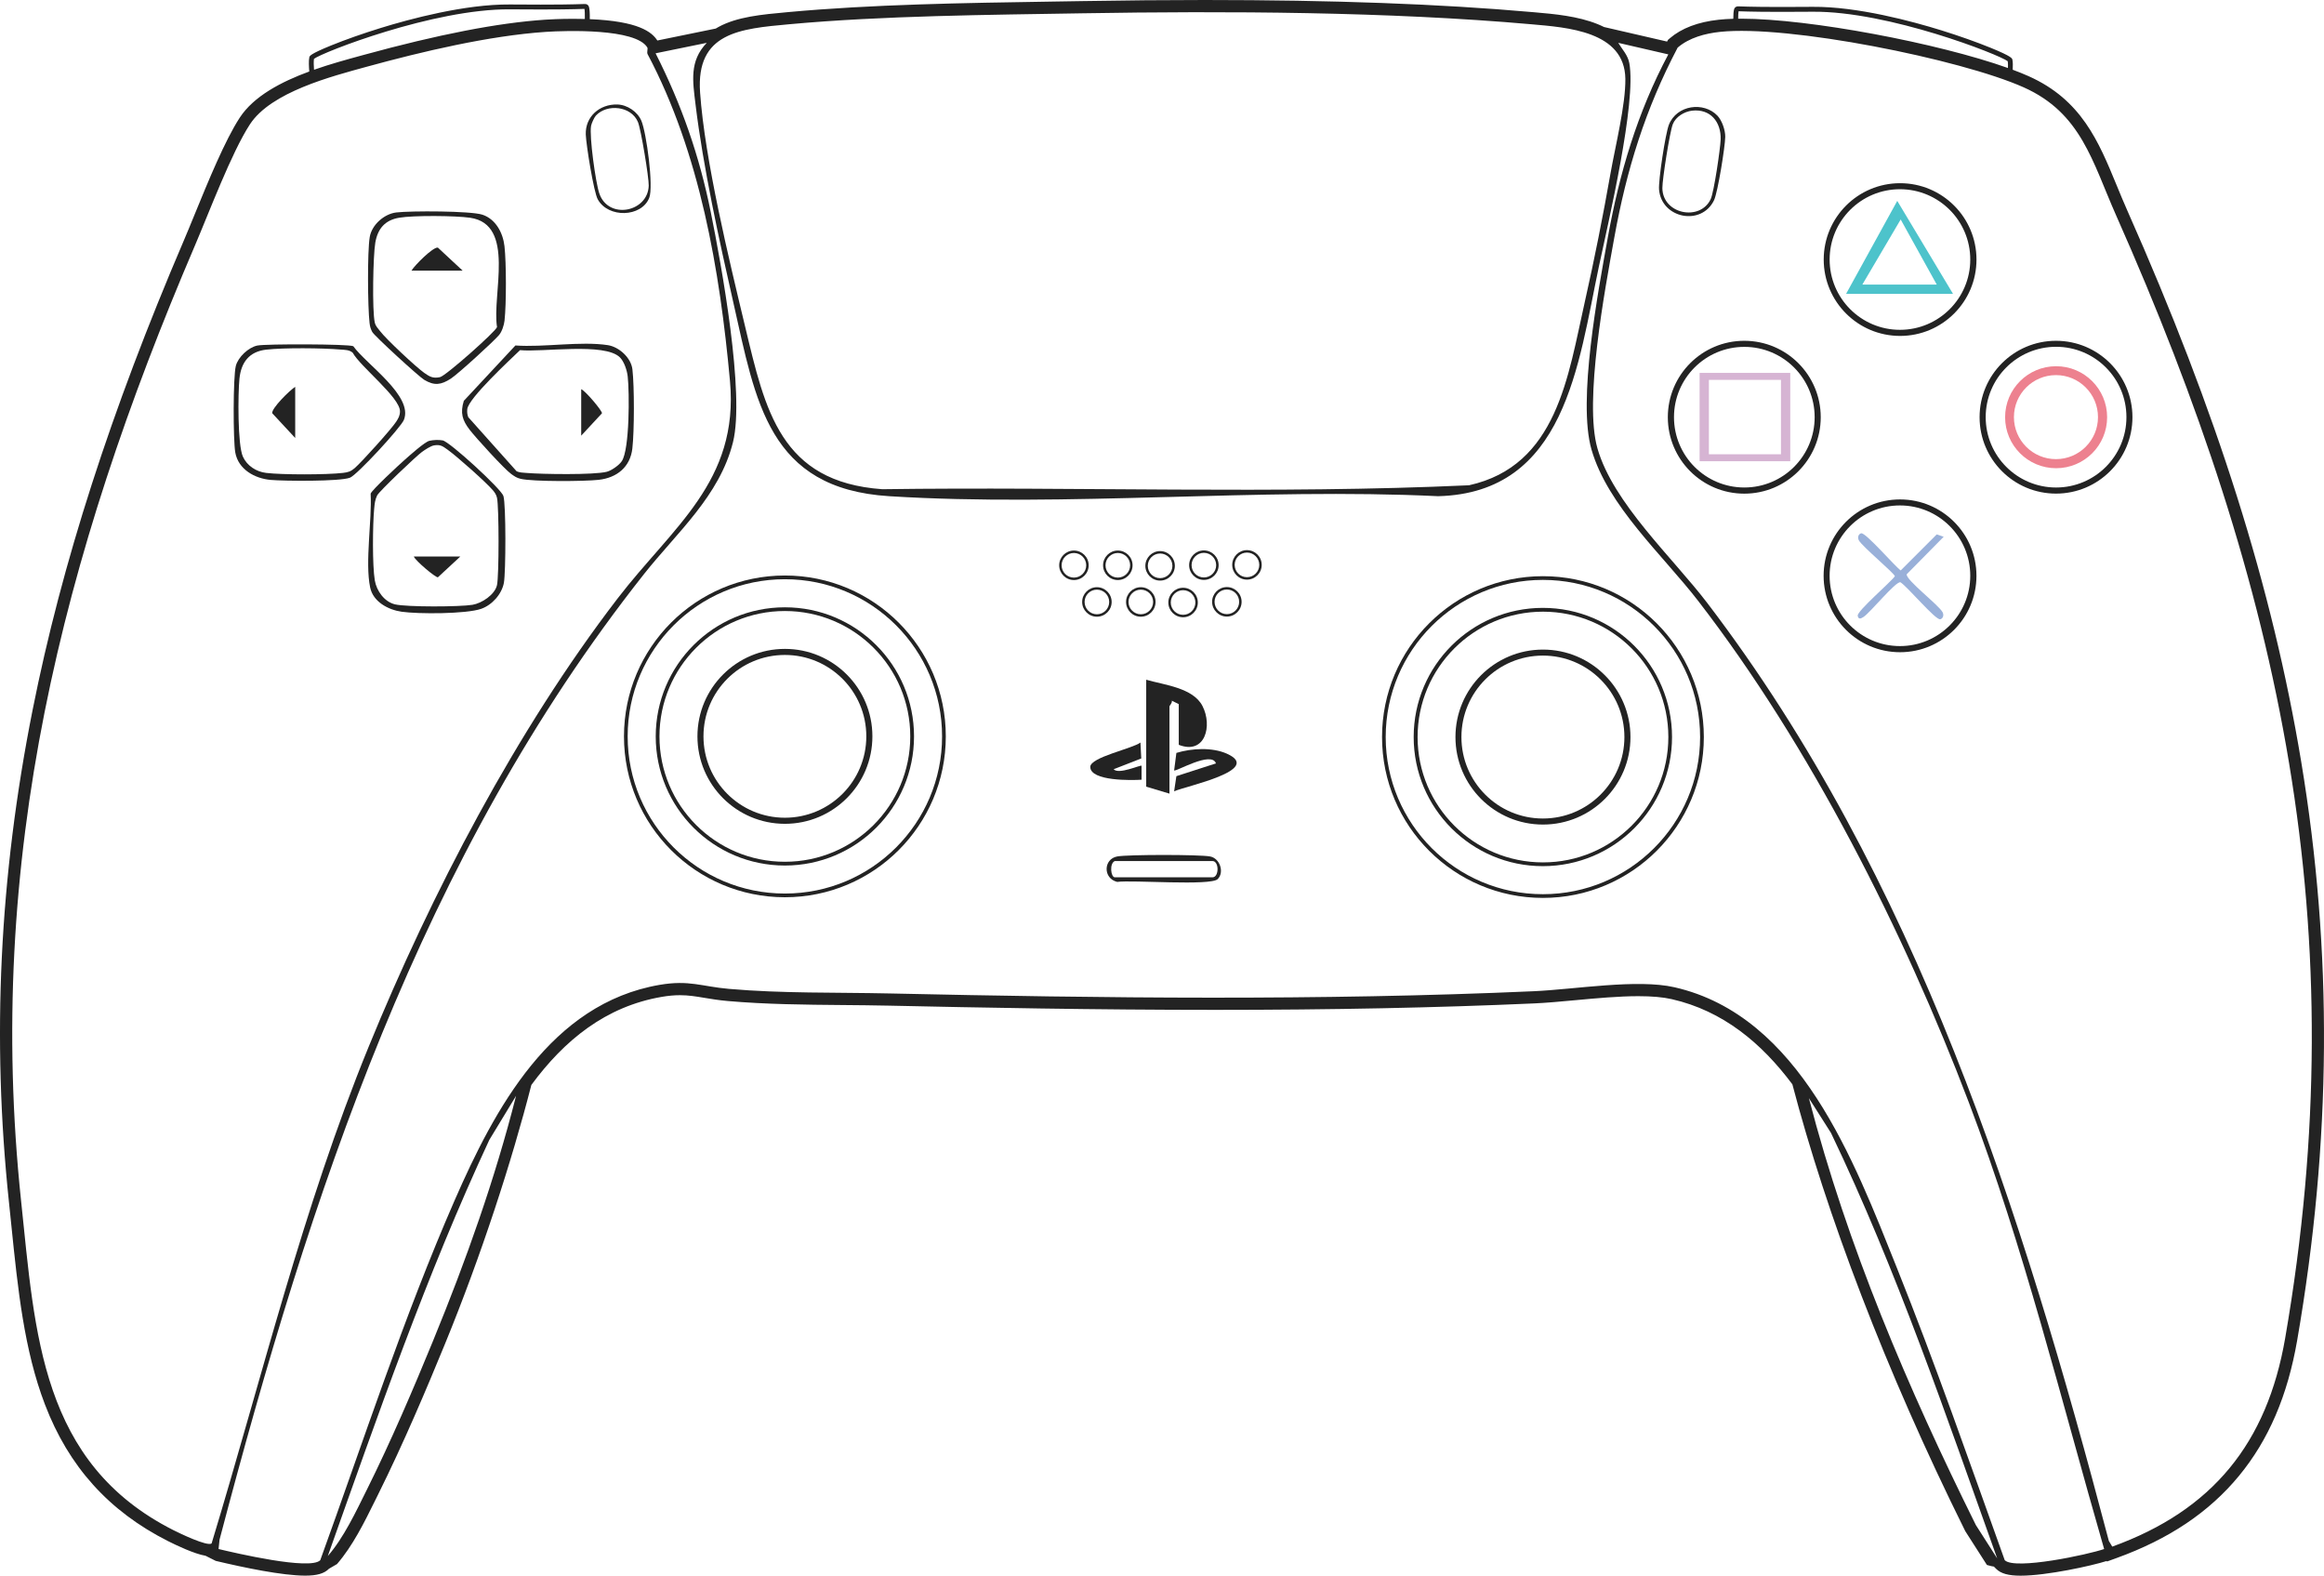
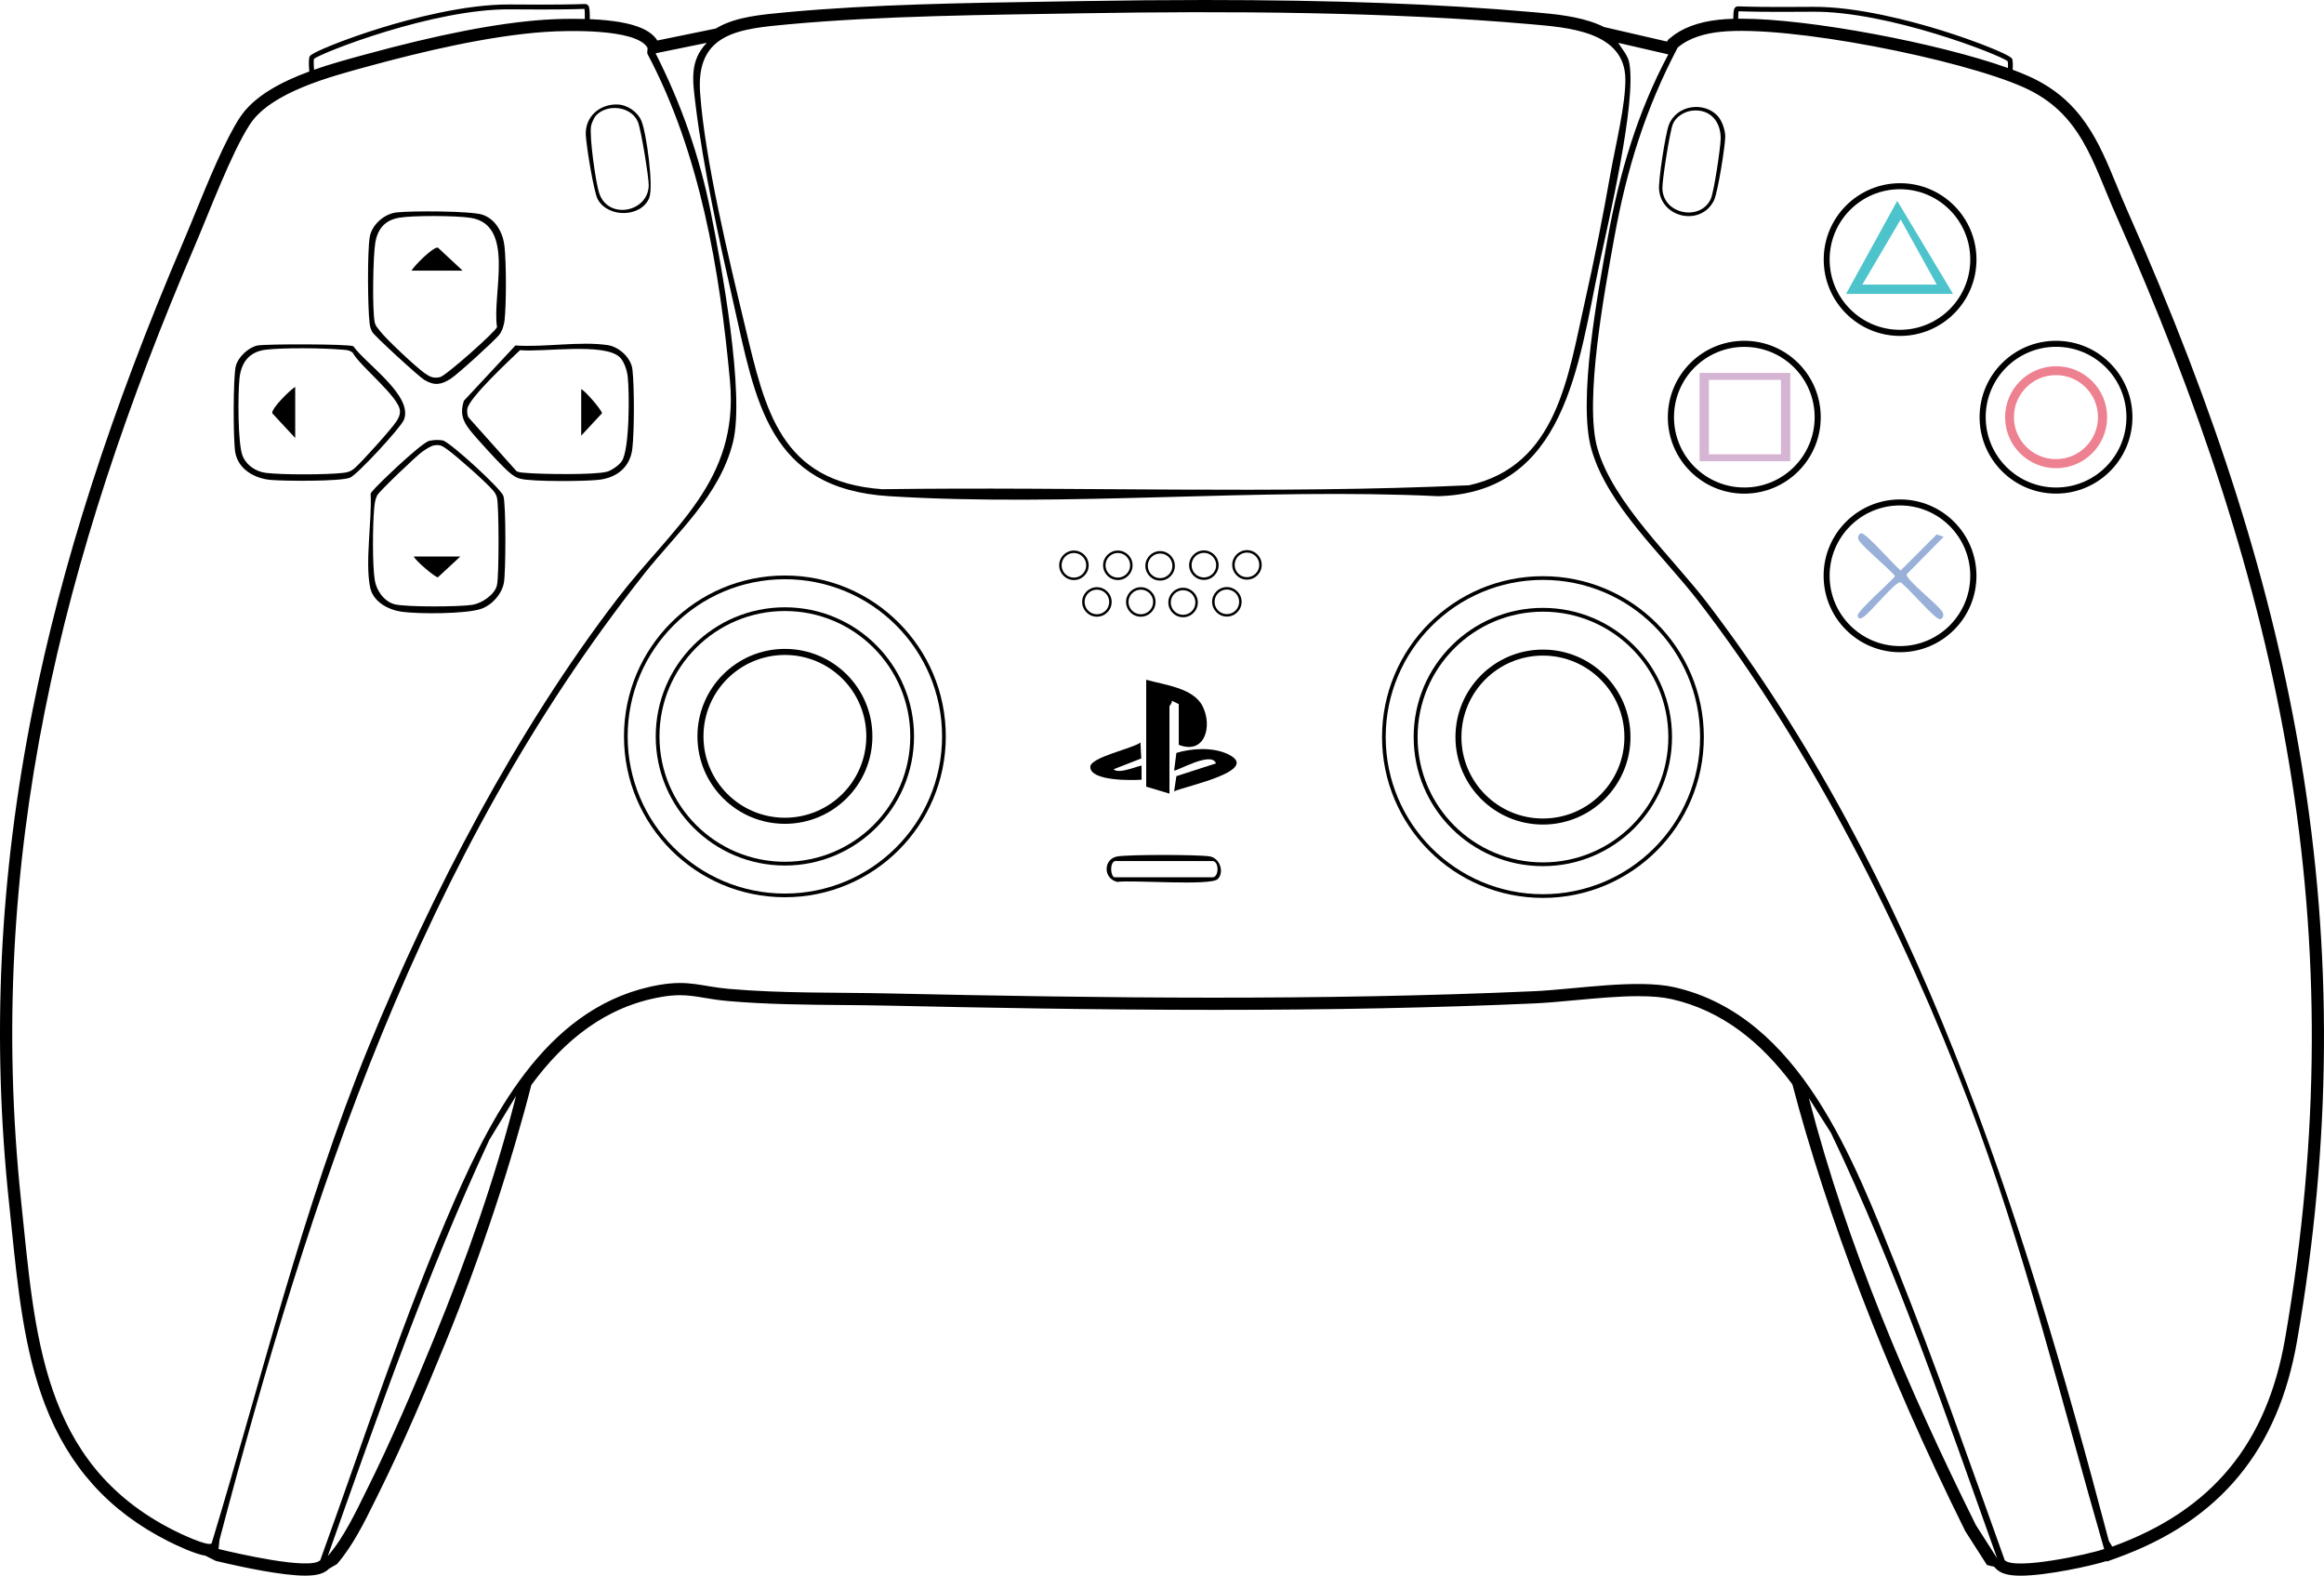
<svg xmlns="http://www.w3.org/2000/svg" fill="currentColor" id="Layer_2" viewBox="0 0 1905.29 1291.53">
  <defs>
    <style>
-             .cls-1{fill:#4dc3cb;}.cls-2{fill:#232323;}.cls-3{fill:#99b0d9;}.cls-4{fill:#ed818f;}.cls-5{fill:#d6b4d3;}</style>
+             .cls-1{fill:#4dc3cb;}.cls-3{fill:#99b0d9;}.cls-4{fill:#ed818f;}.cls-5{fill:#d6b4d3;}</style>
  </defs>
  <g id="PS5">
    <g id="Layer_12">
      <path class="cls-2" d="M223.18,338.71l18.84,20.29v-41.92c-4.27,2.57-19.55,17.64-18.84,21.63Z" />
      <path class="cls-2" d="M935.9,639.09l-.02-11.43c-.78-.88-18.81,7.49-22.88,2.85l22.64-8.83-.67-13.06c-6.35,4.97-41.1,11.98-41.12,19.96-.02,11.84,34.28,11.05,42.06,10.51Z" />
      <path class="cls-2" d="M305.17,272.07c1.65,3.2,38.23,36.65,42.65,39.28,8.29,4.93,13.76,4.2,21.83-1.02,5.77-3.73,34.87-30.25,39.51-35.75,2.37-2.82,4.05-8.04,4.47-11.75,1.53-13.64,1.49-47.36-.04-61.02-1.23-10.92-7.12-22.15-18.02-25.81-9.56-3.2-59.03-3.26-70.67-1.86-10.05,1.21-20.12,10.21-21.78,20.15-2.02,12.1-1.67,57.59-.14,70.44.36,3.05.79,4.61,2.19,7.34ZM307.69,198.85c1.98-11.37,7.88-18.43,19.62-20.4,11.77-1.98,46.09-1.71,58.14.04,37.56,5.45,17.72,63.02,22.03,89.61-1.09,3.66-42.01,40.03-46.75,41.03-5.82,1.23-8.43-.37-12.91-3.49-6.52-4.54-31.6-27.99-36.25-34.26-1.76-2.37-3.6-3.9-4.33-7.11-2.19-9.72-1.4-54.8.45-65.43Z" />
      <path class="cls-2" d="M992.07,702c-8.7-1.63-67.43-1.62-76.15,0-11.38,2.11-11.76,18.06,0,20.86,12.48-1.73,76.69,3.43,82.41-2.31,5.58-5.59,1.81-17.04-6.26-18.55ZM994.03,719.1h-80.06c-3.3,0-4.63-11.44,0-13.34h80.06c5.54,0,5.54,13.34,0,13.34Z" />
      <path class="cls-2" d="M985.83,578.68c-7.73-15.01-31.47-17.26-46.13-21.53v87.64l19.06,5.72v-71.45c0-.75,2.48-2.88,1.93-4.75l5.7,2.85v33.34c21.61,8.44,27.83-15.54,19.44-31.82Z" />
      <path class="cls-2" d="M643.48,471.72c-72.86,0-131.92,59.04-131.92,131.86s59.06,131.86,131.92,131.86,131.92-59.04,131.92-131.86-59.06-131.86-131.92-131.86ZM643.46,732.41c-71.18,0-128.89-57.68-128.89-128.82s57.7-128.82,128.89-128.82,128.89,57.68,128.89,128.82-57.7,128.82-128.89,128.82Z" />
      <path class="cls-2" d="M289.64,283.77c-4.08-1.85-71.68-1.97-78.64-.55-7.31,1.49-15.79,9.5-17.65,16.65-2.32,8.92-2.25,61.18-.45,71.07,2.52,13.87,15.96,21.27,29.03,22.43,10.97.98,56.9,1.37,65.03-1.84,5.88-2.32,41.66-41.12,44.17-47.38,7.9-19.62-30.94-45.6-41.49-60.38ZM324.85,345.58c-3.88,6.07-28.5,33.36-34.18,38.22-3.16,2.7-5.47,3.35-9.53,3.82-13.41,1.56-49.65,1.61-62.99,0-8.18-.99-15.68-5.9-19.03-13.37-4.39-9.78-4.05-51.56-2.82-63.81,1.35-13.49,8.08-22.26,21.9-23.84,14.63-1.67,46.1-1.36,61.08-.08,3.45.29,7.02.15,9.86,2.55,6.17,11.38,38.77,36.7,38.77,48.02,0,3.55-1.25,5.67-3.06,8.49Z" />
      <path class="cls-2" d="M643.47,497.78c-58.47,0-105.88,47.38-105.88,105.83s47.4,105.83,105.88,105.83,105.88-47.38,105.88-105.83-47.4-105.83-105.88-105.83ZM643.46,706.36c-56.78,0-102.81-46.01-102.81-102.76s46.03-102.77,102.81-102.77,102.81,46.01,102.81,102.77-46.03,102.76-102.81,102.76Z" />
      <path class="cls-2" d="M643.5,531.87c-39.61,0-71.72,32.1-71.72,71.69s32.11,71.69,71.72,71.69,71.72-32.1,71.72-71.69-32.11-71.69-71.72-71.69ZM643.48,670.26c-36.86,0-66.75-29.87-66.75-66.71s29.88-66.71,66.75-66.71,66.75,29.87,66.75,66.71-29.88,66.71-66.75,66.71Z" />
      <path class="cls-2" d="M359,473.19l18.37-17.02h-38.12c1.44,3.57,17.87,17.35,19.76,17.02Z" />
      <path class="cls-2" d="M1005.82,617.76c-12.06-5.39-28.94-4.42-41.38-.63l-1.85,14.33c1.08,1.49,30.7-16.32,34.29-5.74l-32.44,10.47-1.86,12.41c9.64-4.35,73.41-17.36,43.24-30.84Z" />
      <path class="cls-2" d="M1430.02,279.33c-34.62,0-62.68,28.05-62.68,62.65s28.06,62.65,62.68,62.65,62.68-28.05,62.68-62.65-28.06-62.65-62.68-62.65ZM1430.05,399.58c-31.84,0-57.66-25.8-57.66-57.63s25.81-57.63,57.66-57.63,57.66,25.8,57.66,57.63-25.81,57.63-57.66,57.63Z" />
      <path class="cls-2" d="M1557.71,409.36c-34.6,0-62.65,28.04-62.65,62.62s28.05,62.62,62.65,62.62,62.65-28.04,62.65-62.62-28.05-62.62-62.65-62.62ZM1557.63,529.57c-31.85,0-57.66-25.8-57.66-57.64s25.82-57.64,57.66-57.64,57.66,25.8,57.66,57.64-25.82,57.64-57.66,57.64Z" />
      <path class="cls-3" d="M1587.79,438.03l-29.52,29.53c-5.02-3.63-28.71-31.2-32.38-30.44-2.08.43-3.31,3.15-1.97,5.73,2.58,4.99,29.55,27.29,29.55,29.5-3.66,5.06-31.17,28.63-30.46,32.36.58,3.03,2.31,2.59,4.76.99,5.68-3.71,26.21-29.16,30.24-28.45,5.51,3.28,28.77,31.14,32.64,30.34,2.08-.43,3.31-3.15,1.97-5.73-3.05-5.9-30.26-26.53-29.44-31.15l30.32-30.75-5.71-1.94Z" />
      <path class="cls-1" d="M1513.47,240.87h87.69l-45.73-76.21-41.96,76.21ZM1587.81,233.25h-61l31.43-53.36,29.57,53.36Z" />
      <path class="cls-2" d="M303.45,481.46c2.41,11.82,14.81,18.37,25.79,19.95,13.61,1.95,52.89,1.93,65.25-2.38,8.88-3.09,16.93-12.03,18.63-21.39,1.57-8.61,1.78-64.03-.41-71.11-1.79-5.8-44.03-44.48-49.76-45.54-3.28-.61-7.68-.43-10.94.33-3.89.91-16.45,12.27-20.44,15.76-4.37,3.82-26.83,24.67-27.71,27.55,1.16,22.27-4.69,55.85-.42,76.83ZM306.76,417.04c.37-3.95.63-7.26,2.41-10.92,1.67-3.44,32.32-32.51,36.75-35.67,2.56-1.83,7.08-4.91,10.01-5.4,5.15-.86,7.06.74,10.95,3.49,7.42,5.25,31.49,26.63,37.2,33.3,1.57,1.84,2.83,3.76,3.37,6.16,1.69,7.53,1.71,64.08,0,71.59-1.79,7.91-12.49,14.87-20.07,16.14-10.28,1.73-53.95,1.92-63.53-.36-8.72-2.08-15.11-11-16.57-19.64-2.07-12.3-1.75-45.69-.53-58.68Z" />
      <path class="cls-2" d="M1685.59,279.33c-34.61,0-62.66,28.04-62.66,62.63s28.05,62.63,62.66,62.63,62.66-28.04,62.66-62.63-28.05-62.63-62.66-62.63ZM1685.63,399.59c-31.86,0-57.69-25.82-57.69-57.67s25.83-57.67,57.69-57.67,57.69,25.82,57.69,57.67-25.83,57.67-57.69,57.67Z" />
      <path class="cls-2" d="M1886.55,624.01c-23.64-142.15-68.91-285.58-142.48-451.37-3.11-7-5.98-13.97-8.75-20.72-14.86-36.08-28.89-70.16-72.22-89.49-3.92-1.75-8.28-3.51-13.01-5.27.16-3.02.18-6.3-.27-8.28-.24-1.06-.61-2.67-17.72-9.66-11.62-4.74-26-9.84-40.51-14.35-23.6-7.33-68.7-19.57-105.44-19.27-39.55.34-53.39-.14-58.6-.32-3.35-.12-3.78-.13-4.78.67l-.08.06c-.62.48-1.67,1.29-1.68,9.39-4.32.13-8.32.38-11.92.77-17,1.82-30.53,6.96-40.19,15.27l-1.44,1.24-.73,1.39-51.69-11.92c-1.66-.83-3.4-1.62-5.25-2.37-16.34-6.62-35.72-8.31-51.29-9.67l-2.43-.21C1180.61,3.24,1092.8,0,987.57,0c-31.67,0-64.35.29-99.9.89-8.43.14-16.98.28-25.61.41-72.32,1.13-147.1,2.3-215.87,8.61l-.84.08c-21.13,1.94-41.08,3.77-56.39,12.16-.74.4-1.45.82-2.15,1.25l-47.9,9.8c-4.51-7.02-15.5-15.86-55.4-17.5.19-10.19-.99-11.1-1.67-11.62l-.08-.06c-1-.8-1.43-.79-4.8-.67-5.24.18-19.15.66-58.89.32-36.93-.3-82.25,11.94-105.96,19.27-14.58,4.51-29.03,9.6-40.71,14.35-17.19,6.99-17.56,8.6-17.8,9.66-.63,2.76-.34,8.08-.04,11.65-22.99,8.45-45.46,20.19-56.98,37.8-12.1,18.5-25.91,52.26-37.01,79.38-3.27,7.99-6.35,15.53-9.03,21.77-59.49,138.94-99.97,264.59-123.76,384.13C-.53,718.83-6.87,851,7.38,985.71c.66,6.21,1.29,12.42,1.92,18.61,5.36,52.46,10.43,102.02,27.51,146.78,19.44,50.94,52.44,87.59,100.89,112.06,6.54,3.3,21.5,10.48,30.84,12.05l8.32,4.19c23.16,5.51,54.7,12.09,73.41,12.09,9.63,0,15.63-1.75,19.45-5.67l6.56-3.81c12.79-14.73,22.38-34.14,30.84-51.26.9-1.82,1.79-3.63,2.68-5.41,21.33-42.87,40.51-88.43,54.83-123.34,30.09-73.35,54.99-150.26,70.99-212.71,27.15-36.84,61.05-64.34,106.9-72.2,5.37-.92,10.26-1.37,14.93-1.37,7.03,0,13.06,1.01,20.05,2.17,5.49.92,11.72,1.95,19.18,2.61,31.41,2.75,63.16,3.02,93.87,3.29,12.58.11,25.59.22,38.37.5,73.1,1.61,169.55,3.46,267.45,3.46,95.61,0,181.04-1.73,261.18-5.28,10.24-.45,21.65-1.51,33.72-2.63,17.5-1.62,35.6-3.31,51.9-3.31,11.25,0,20.21.8,27.41,2.44,41.86,9.54,73.55,35.92,98.87,69.81,27.84,106.04,76,233.78,141.49,365.73l.24.49,17.76,27.74,3.68.97c.37.05,1.21.21,2.19.39l.07.2,1.57,1.58c3.89,3.91,10.09,5.65,20.09,5.65,21.38,0,58.51-8.15,70.56-12.03l.25.42,7.74-2.8c43.08-15.57,75.96-37.63,100.53-67.44,24.23-29.4,39.82-65.7,47.66-110.97,28.22-162.93,29.29-318.2,3.27-474.69ZM1425.34,9.23c.46,0,1.18.03,2.06.06,5.23.18,19.14.66,58.78.32,62.31-.51,153.4,35.4,159.84,40.59.22,1.34.23,3.39.15,5.54-57.18-20.39-162.82-40.42-218.64-40.42-.85,0-1.69,0-2.52.01,0-2.72.11-5.02.33-6.1ZM647.11,19.87c76.76-7.04,163.33-7.68,240.73-8.98,117.53-1.97,250.77-1.32,367.32,8.98,29.63,2.62,76.84,5.66,77.36,44.74.28,21.17-8.29,55.5-12.18,77.54-6.17,34.96-13.13,70.18-20.96,104.8-13.84,61.23-22.7,134.81-95.02,150.81-159.7,7.35-320.86,1.01-481.09,3.23-83.5-6-95.94-64.64-112.42-133.42-13.19-55.04-33.05-136.71-36.9-191.76-3.45-49.26,32.67-52.23,73.16-55.94ZM257.4,48.25c6.47-5.19,98-41.1,160.62-40.59,39.83.34,53.8-.14,59.06-.32.88-.03,1.61-.06,2.07-.06.28,1.36.37,4.64.32,8.28-3.06-.08-6.27-.13-9.66-.13-11.07,0-19.77.51-22.99.72-38.7,2.61-87.37,12.06-148.77,28.89l-2.92.8c-11.21,3.06-24.44,6.68-37.69,11.34-.23-3.15-.38-6.88-.04-8.93ZM173.47,1265.13c-3.65,2.54-26.23-8.36-31.26-10.9-108.85-54.98-113.42-161.08-124.89-269.57C-12.25,705.02,50.77,455.93,159.72,201.47c11.64-27.19,30.14-76.57,45.21-99.61,17.3-26.45,66.82-39.24,95.77-47.17,45.16-12.38,100.24-25.42,146.8-28.56,16.63-1.12,73.6-2.9,83.16,12.73.73,1.19-.59,3.91.29,5.58,42.83,80.79,59.22,177,67.51,267.9,7.51,82.42-47.1,119.51-92.23,178.32-82.78,107.86-152.68,241.78-204.1,367.59-54.09,132.34-87.23,270.47-128.66,406.88ZM355.38,1098.2c-16.87,41.11-34.74,82.92-54.54,122.68-9.13,18.35-18.88,39.33-32.12,54.57,40.84-114.85,80.9-230.57,132.42-341.09l21.95-36.15c-17.41,68.6-40.89,134.6-67.72,199.98ZM1619.89,1250.06c-55.7-112.22-105.32-228.3-136.9-349.94l18.13,28.53c53.95,112.53,94.21,231.29,136.24,348.7l-17.47-27.29ZM1643.54,1278.82c-28.81-80.23-56.88-160.96-88.61-240.1-34.9-87.04-79.17-206.03-182.13-229.5-30.77-7.01-81.37,1.74-115.69,3.26-175.28,7.77-352.6,5.67-527.97,1.81-43.94-.97-87.76.08-131.59-3.75-22.31-1.95-32.5-7.45-56.72-3.3-89.31,15.31-135.35,101.64-168.17,176.77-41.65,95.34-74.64,196.99-110.1,294.83-8.31,8.53-70.02-5.99-83.38-9.17l.8-7.64c74.37-282.45,164.79-559.79,348.03-791.53,26.7-33.76,62-64.02,72.93-108.11,9.81-39.59-9.42-144.91-18.25-188.61-9.33-46.17-23.96-88.15-45.22-130.09l41.97-8.58c-14.39,14.88-11.51,31.5-9.26,50.2,6.25,51.78,19.56,112,31.15,163.2,18.25,80.59,28.44,152,127.66,158.2,146.55,9.15,302.5-7.08,450.03,0,104.44-2.66,114.87-108.29,131.82-188.34,7.83-36.98,30.87-134.04,24.93-166.64-1.2-6.58-5.82-11.21-9.09-16.62l41.06,9.47c-25.36,47.54-40.17,97.53-49.68,150.52-7.88,43.86-24.88,133.29-13.29,173.42,13.37,46.26,58.32,86.3,87.48,124.06,91.8,118.88,168.43,270.58,221.8,410.88,45.36,119.25,75.62,243.73,110.99,366.21-13.05,4.56-73.24,17.43-81.47,9.17ZM1873.43,1096.99c-14.84,85.69-59.31,140.93-141.73,170.72l-2.8-4.67c-71.26-270.41-157.56-543.63-329.05-768.57-28.59-37.5-77.35-82.04-90.23-127.02-11.12-38.81,6.12-129.97,13.83-172.67,10.08-55.87,25.5-105.48,51.95-155.75,9.49-8.16,22.48-11.59,34.74-12.91,55.54-5.95,196.85,22.24,248.88,45.44,47.29,21.09,56.26,60.84,75.91,105.13,135.35,305.02,196.49,585.42,138.5,920.29Z" />
      <path class="cls-2" d="M1557.76,150.16c-34.58,0-62.62,28.02-62.62,62.59s28.04,62.59,62.62,62.59,62.62-28.02,62.62-62.59-28.04-62.59-62.62-62.59ZM1557.64,270.34c-31.84,0-57.65-25.8-57.65-57.62s25.81-57.62,57.65-57.62,57.65,25.8,57.65,57.62-25.81,57.62-57.65,57.62Z" />
      <path class="cls-2" d="M1405.22,164.11c3.11-6.46,9.08-43.98,9.19-51.94.07-5.48-2.64-13.41-6.42-17.37-11.21-11.73-33.43-8.82-39.8,7.52-2.84,7.28-8.68,45.57-8.04,53.11,2.01,23.63,34.74,30.15,45.08,8.68ZM1362.87,154.2c-.09-7.07,6.07-46.13,8.56-52.44,2.41-6.1,9.46-10.32,15.78-11.05,15.03-1.72,23.88,9.27,23.44,23.5-.24,7.6-5.49,43.38-8.18,49.06-8.65,18.28-39.32,12.41-39.6-9.07Z" />
      <path class="cls-4" d="M1685.67,300.18c-23.1,0-41.82,18.71-41.82,41.8s18.72,41.8,41.82,41.8,41.82-18.71,41.82-41.8-18.72-41.8-41.82-41.8ZM1685.54,376.34c-19.03,0-34.46-15.42-34.46-34.44s15.43-34.44,34.46-34.44,34.46,15.42,34.46,34.44-15.43,34.44-34.46,34.44Z" />
      <path class="cls-5" d="M1393.38,378.05h74.34v-72.4h-74.34v72.4ZM1401,311.37h59.09v60.97h-59.09v-60.97Z" />
      <path class="cls-2" d="M1264.88,498.25c-58.49,0-105.9,47.39-105.9,105.85s47.41,105.85,105.9,105.85,105.9-47.39,105.9-105.85-47.41-105.85-105.9-105.85ZM1264.98,706.87c-56.77,0-102.79-46-102.79-102.75s46.02-102.75,102.79-102.75,102.79,46,102.79,102.75-46.02,102.75-102.79,102.75Z" />
      <path class="cls-2" d="M358.99,202.95c-3.96-.7-19.1,14.6-21.66,18.86h41.94l-20.28-18.86Z" />
      <path class="cls-2" d="M476.49,318.99v38.11l17.03-18.36c.33-1.89-13.46-18.31-17.03-19.75Z" />
      <path class="cls-2" d="M1264.97,532.44c-39.62,0-71.74,32.1-71.74,71.71s32.12,71.71,71.74,71.71,71.74-32.1,71.74-71.71-32.12-71.71-71.74-71.71ZM1264.93,670.9c-36.9,0-66.81-29.9-66.81-66.77s29.91-66.77,66.81-66.77,66.81,29.9,66.81,66.77-29.91,66.77-66.81,66.77Z" />
      <path class="cls-2" d="M1264.95,472.28c-72.85,0-131.91,59.03-131.91,131.85s59.06,131.85,131.91,131.85,131.91-59.03,131.91-131.85-59.06-131.85-131.91-131.85ZM1264.92,732.94c-71.18,0-128.88-57.67-128.88-128.81s57.7-128.81,128.88-128.81,128.88,57.67,128.88,128.81-57.7,128.81-128.88,128.81Z" />
      <path class="cls-2" d="M385.04,352.27c4.96,6.45,28.47,32.3,34.18,36.33,2.58,1.82,4.35,3.1,7.57,3.87,10.19,2.43,52.52,2.12,64,.83,15.01-1.69,25.89-10.46,27.64-25.73,1.62-14.12,1.69-50.77.04-64.83-1.12-9.54-10.95-18.42-20.18-19.84-22.24-3.43-52.6,1.96-75.74.27l-42.29,45.37c-3.09,10.04-1.19,15.95,4.78,23.73ZM383.09,335.36c.92-8.89,35.03-40.42,43.27-48.37,18.13,1.89,69.49-6.43,81.89,5.97,3.48,3.48,5.8,10.63,6.36,15.55,1.48,13.01,1.62,59.74-4.83,69.48-2.21,3.34-8.47,7.71-12.27,8.69-10.4,2.71-53.56,2.03-65.9.97-2.74-.24-5.47-.22-8.05-1.34l-39.66-44.38c-.86-2.13-1.05-4.31-.81-6.58Z" />
      <path class="cls-2" d="M490.09,163.44c8.57,15.45,35.71,14.76,42.14-1.18,3.75-9.3-2.26-53.3-6.37-63.16-3.14-7.53-11.6-13.25-19.81-13.46-14.43-.37-26.32,9.92-25.81,24.62.29,8.35,6.48,47.13,9.84,53.18ZM484.57,103.17c.37-2,2.58-6.95,3.94-8.42,9.15-9.88,28.99-7.94,34.51,5.3,2.45,5.87,9.03,45.63,8.83,52.16-.68,21.79-33.21,28.12-40.56,6.24-2.98-8.87-8.27-46.77-6.71-55.27Z" />
      <path class="cls-2" d="M892.53,463.35c0-6.67-5.43-12.09-12.09-12.09s-12.09,5.43-12.09,12.09,5.43,12.09,12.09,12.09,12.09-5.43,12.09-12.09ZM880.43,473.44c-5.57,0-10.09-4.52-10.09-10.09s4.52-10.09,10.09-10.09,10.09,4.52,10.09,10.09-4.52,10.09-10.09,10.09Z" />
      <path class="cls-2" d="M916.43,475.44c6.67,0,12.09-5.43,12.09-12.09s-5.43-12.09-12.09-12.09-12.09,5.43-12.09,12.09,5.43,12.09,12.09,12.09ZM916.43,453.25c5.57,0,10.09,4.52,10.09,10.09s-4.52,10.09-10.09,10.09-10.09-4.52-10.09-10.09,4.52-10.09,10.09-10.09Z" />
      <path class="cls-2" d="M951.09,475.89c6.67,0,12.09-5.43,12.09-12.09s-5.43-12.09-12.09-12.09-12.09,5.43-12.09,12.09,5.43,12.09,12.09,12.09ZM951.09,453.7c5.57,0,10.09,4.52,10.09,10.09s-4.52,10.09-10.09,10.09-10.09-4.52-10.09-10.09,4.52-10.09,10.09-10.09Z" />
      <path class="cls-2" d="M986.98,475.33c6.67,0,12.09-5.43,12.09-12.09s-5.43-12.09-12.09-12.09-12.09,5.43-12.09,12.09,5.43,12.09,12.09,12.09ZM986.98,453.14c5.57,0,10.09,4.52,10.09,10.09s-4.52,10.09-10.09,10.09-10.09-4.52-10.09-10.09,4.52-10.09,10.09-10.09Z" />
      <path class="cls-2" d="M911.37,493.4c0-6.67-5.43-12.09-12.09-12.09s-12.09,5.43-12.09,12.09,5.43,12.09,12.09,12.09,12.09-5.43,12.09-12.09ZM889.18,493.4c0-5.57,4.52-10.09,10.09-10.09s10.09,4.52,10.09,10.09-4.52,10.09-10.09,10.09-10.09-4.52-10.09-10.09Z" />
      <path class="cls-2" d="M923.18,493.4c0,6.67,5.43,12.09,12.09,12.09s12.09-5.43,12.09-12.09-5.43-12.09-12.09-12.09-12.09,5.43-12.09,12.09ZM935.28,483.31c5.57,0,10.09,4.52,10.09,10.09s-4.52,10.09-10.09,10.09-10.09-4.52-10.09-10.09,4.52-10.09,10.09-10.09Z" />
      <path class="cls-2" d="M957.84,493.85c0,6.67,5.43,12.09,12.09,12.09s12.09-5.43,12.09-12.09-5.43-12.09-12.09-12.09-12.09,5.43-12.09,12.09ZM969.93,483.76c5.57,0,10.09,4.52,10.09,10.09s-4.52,10.09-10.09,10.09-10.09-4.52-10.09-10.09,4.52-10.09,10.09-10.09Z" />
      <path class="cls-2" d="M1005.82,481.2c-6.67,0-12.09,5.43-12.09,12.09s5.43,12.09,12.09,12.09,12.09-5.43,12.09-12.09-5.43-12.09-12.09-12.09ZM1005.82,503.38c-5.57,0-10.09-4.52-10.09-10.09s4.52-10.09,10.09-10.09,10.09,4.52,10.09,10.09-4.52,10.09-10.09,10.09Z" />
      <path class="cls-2" d="M1022.3,450.92c-6.67,0-12.09,5.43-12.09,12.09s5.43,12.09,12.09,12.09,12.09-5.43,12.09-12.09-5.43-12.09-12.09-12.09ZM1022.3,473.1c-5.57,0-10.09-4.52-10.09-10.09s4.52-10.09,10.09-10.09,10.09,4.52,10.09,10.09-4.52,10.09-10.09,10.09Z" />
    </g>
  </g>
</svg>
